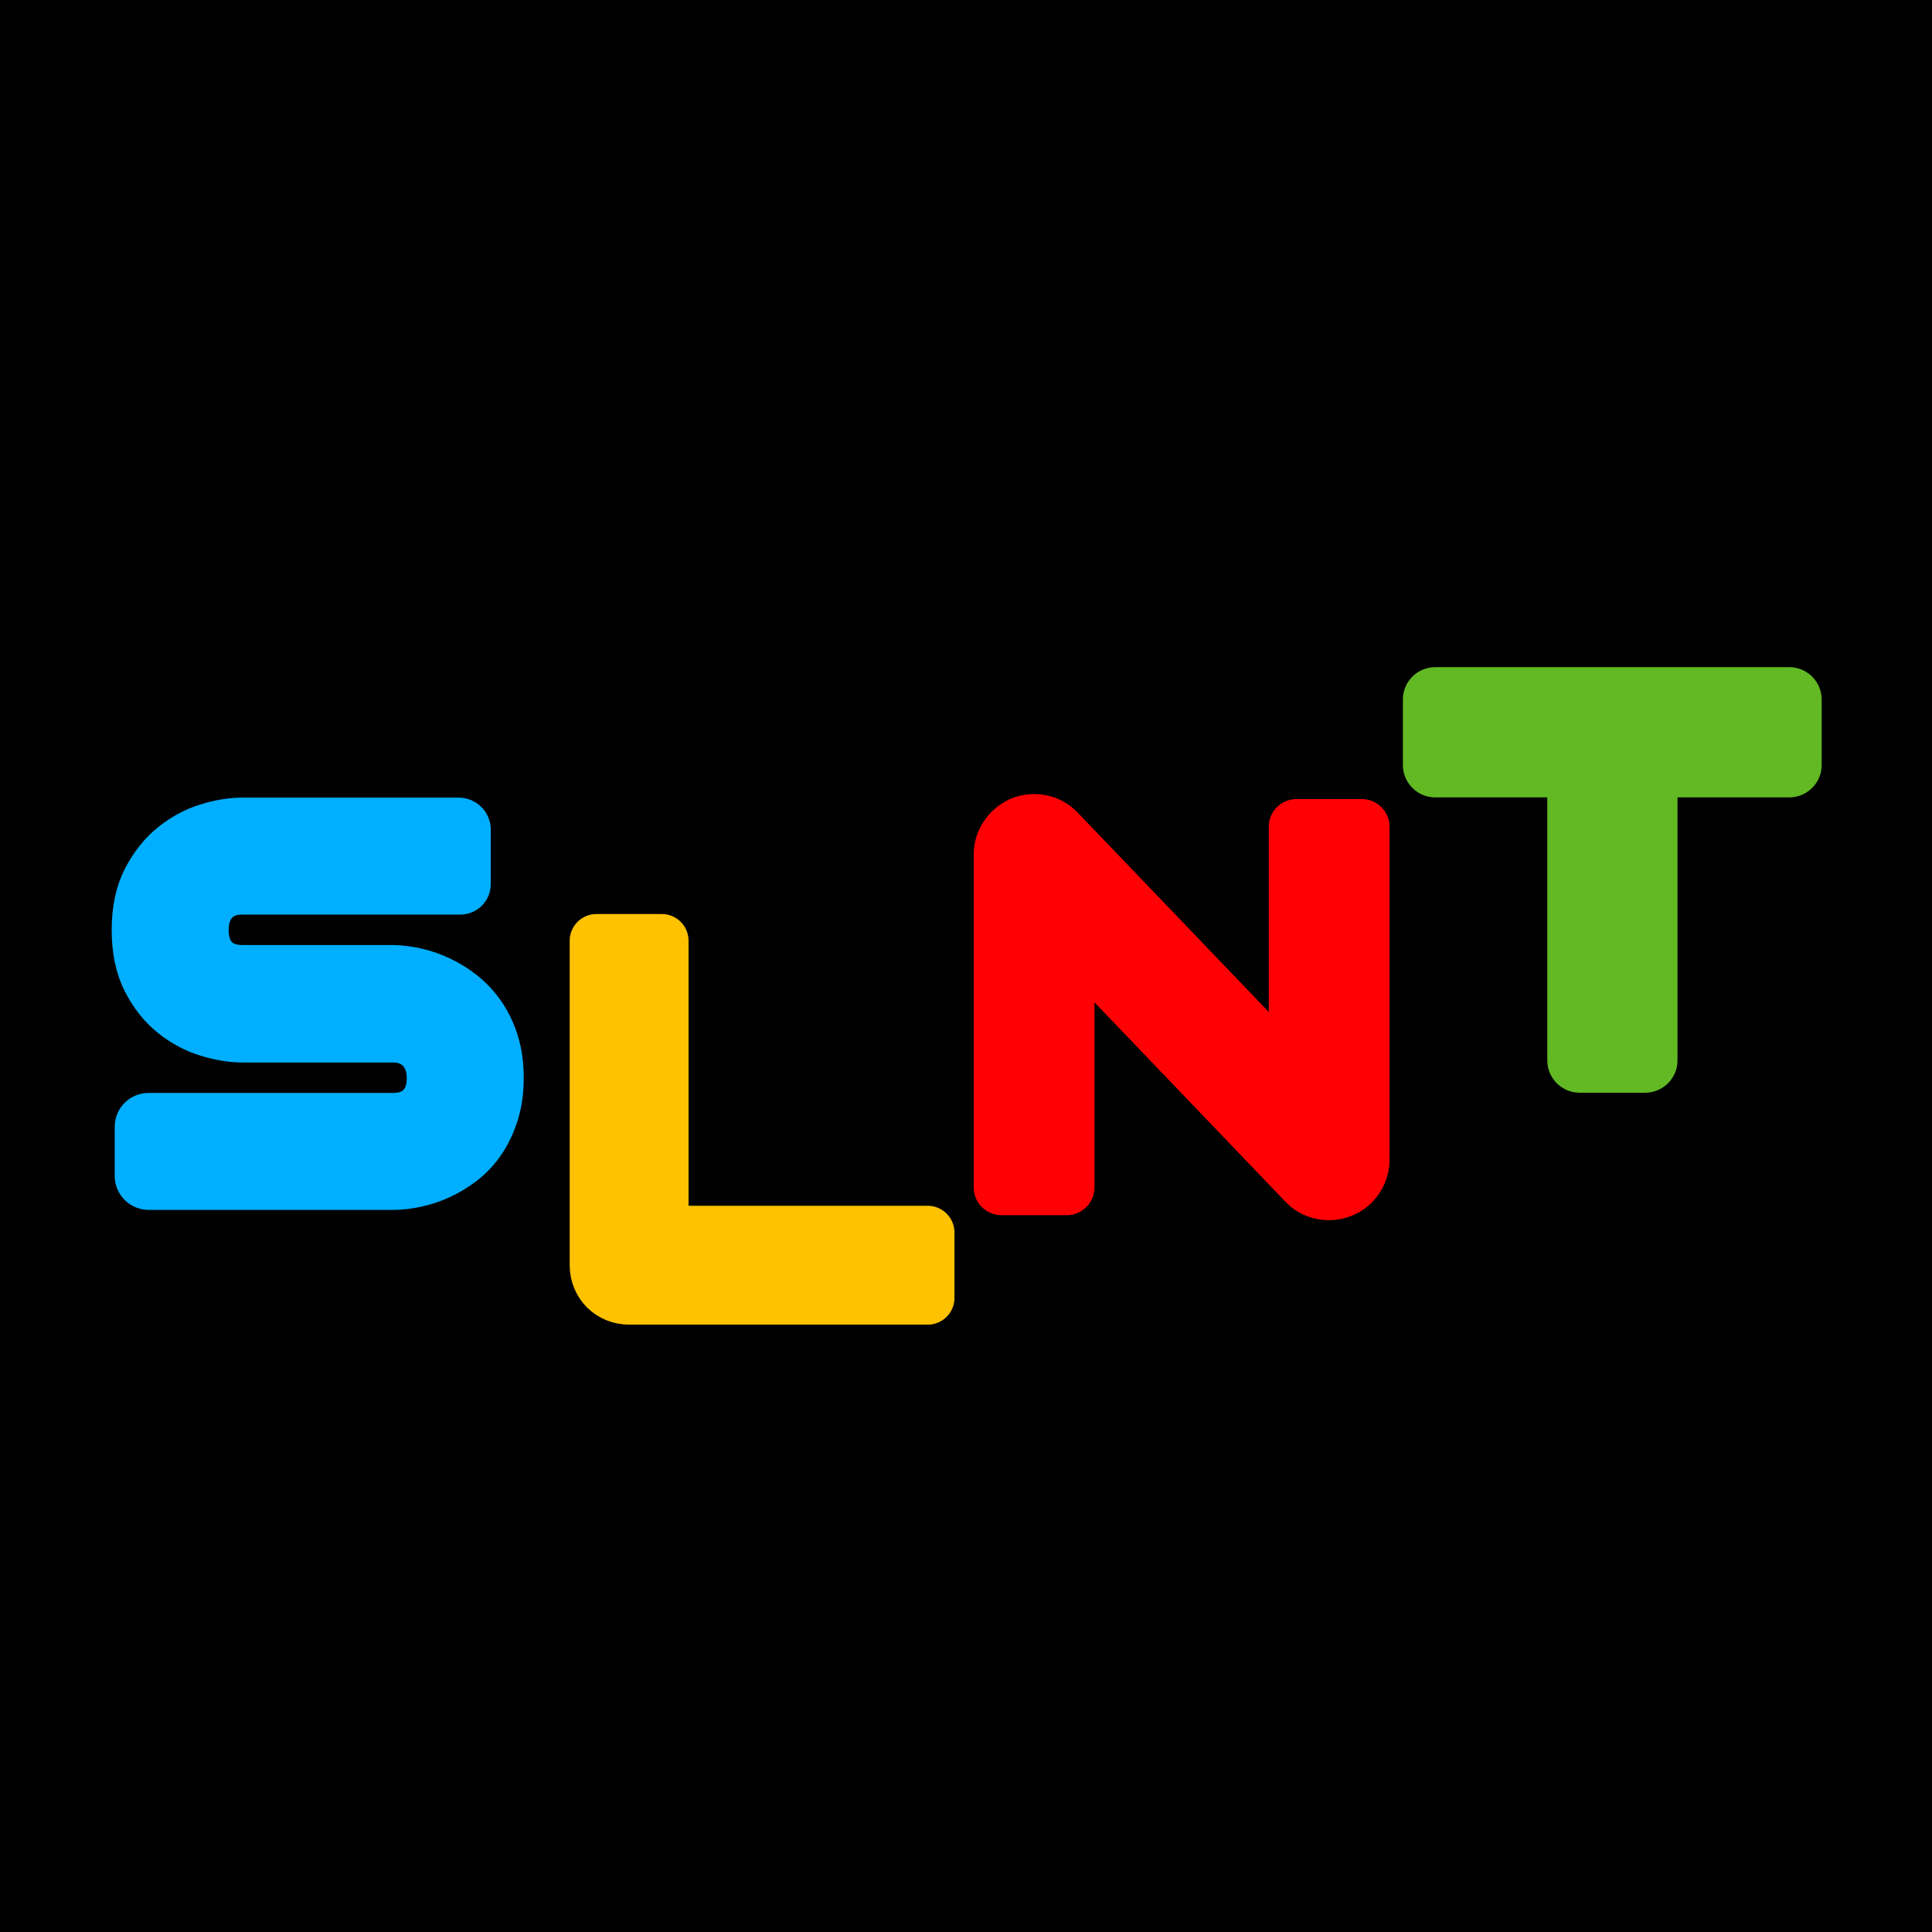
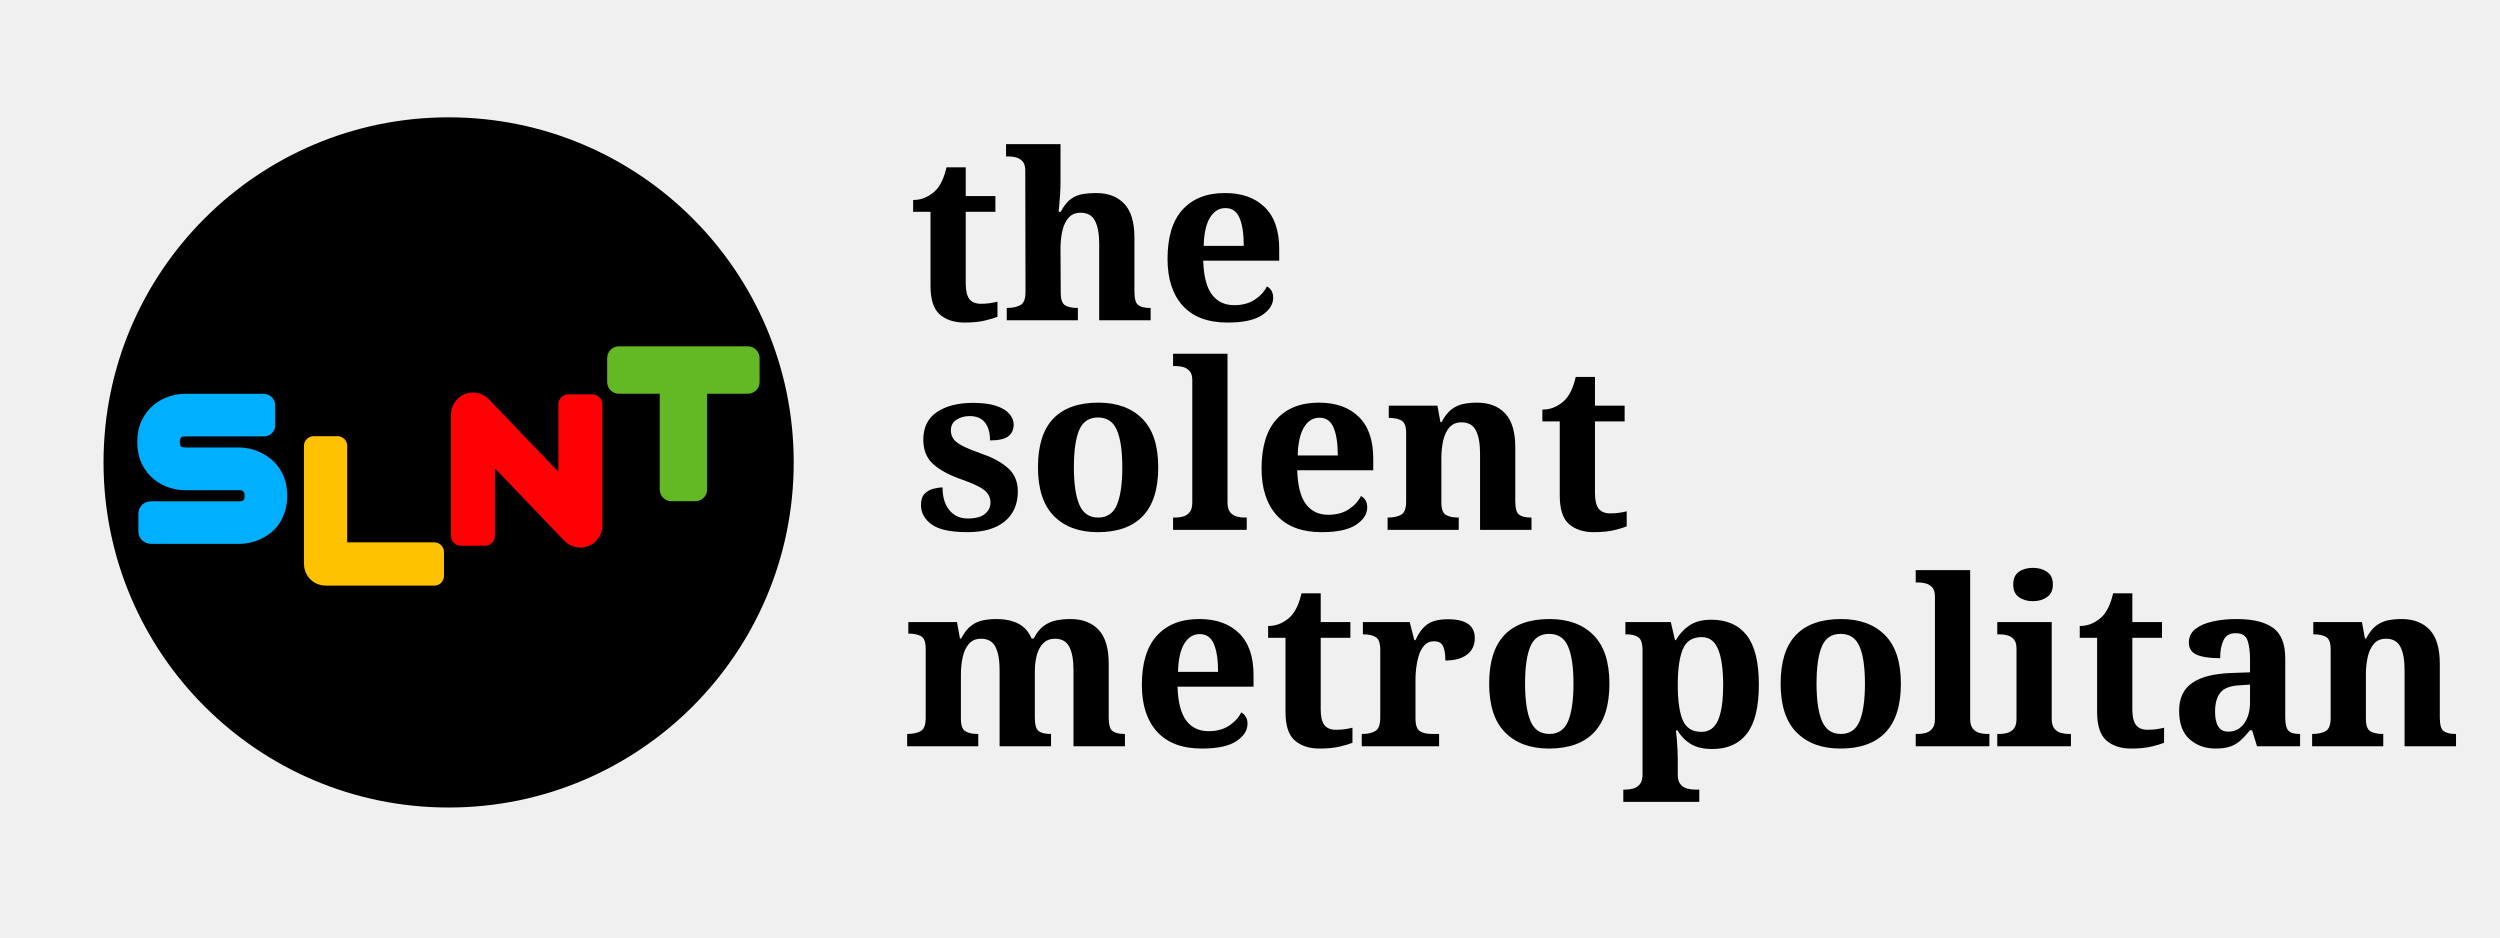
- <svg xmlns="http://www.w3.org/2000/svg" width="100%" height="100%" viewBox="0 0 1080 1080" version="1.1" xml:space="preserve" style="fill-rule:evenodd;clip-rule:evenodd;stroke-linejoin:bevel;stroke-miterlimit:2;" id="svg5">
-   <defs id="defs5" />
-   <g transform="matrix(1.41834,0,0,1.22562,-428.018,-135.332)" id="g1">
-     <rect x="289.714" y="85.717" width="836.267" height="978.451" id="rect1" />
+ <svg xmlns="http://www.w3.org/2000/svg" width="1920" height="720" viewBox="0 0 1920 720" version="1.1" xml:space="preserve" style="clip-rule:evenodd;fill-rule:evenodd;stroke-linejoin:bevel;stroke-miterlimit:2" id="svg5">
+   <defs id="defs5">
+     <rect x="4277.595" y="779.19" width="430.675" height="587.043" id="rect6" />
+   </defs>
+   <circle style="fill:#000000;fill-opacity:1;stroke-width:0.885" id="path7" cx="344.54" cy="355.141" r="265.031" />
+   <g transform="matrix(0.5,0,0,0.5,44.27495,155.2783)" id="g2">
+     <path d="m 338.225,451.055 c 0,7.219 -0.914,13.711 -2.743,19.476 -1.828,5.766 -4.242,10.852 -7.242,15.258 -3,4.406 -6.515,8.156 -10.547,11.25 -4.031,3.094 -8.203,5.625 -12.515,7.594 -4.313,1.969 -8.696,3.422 -13.149,4.359 -4.453,0.938 -8.648,1.407 -12.586,1.407 H 142.945 c -1.206,0 -2.363,-0.48 -3.216,-1.333 -0.853,-0.853 -1.332,-2.01 -1.332,-3.216 0,-7.07 0,-20.61 0,-27.598 0,-1.171 0.465,-2.294 1.293,-3.123 0.828,-0.828 1.951,-1.293 3.122,-1.293 23.893,0 136.631,0 136.631,0 7.032,0 12.493,-2.062 16.383,-6.187 3.891,-4.125 5.836,-9.657 5.836,-16.594 0,-3.375 -0.515,-6.469 -1.547,-9.281 -1.031,-2.813 -2.508,-5.25 -4.429,-7.313 -1.922,-2.062 -4.266,-3.656 -7.032,-4.781 -2.765,-1.125 -5.836,-1.688 -9.211,-1.688 H 195.35 c -5.907,0 -12.282,-1.054 -19.125,-3.164 -6.844,-2.109 -13.196,-5.508 -19.055,-10.195 -5.859,-4.688 -10.734,-10.828 -14.625,-18.422 -3.891,-7.594 -5.836,-16.875 -5.836,-27.844 0,-10.968 1.945,-20.226 5.836,-27.773 3.891,-7.547 8.766,-13.688 14.625,-18.422 5.859,-4.734 12.211,-8.156 19.055,-10.266 6.843,-2.109 13.218,-3.164 19.125,-3.164 h 120.959 c 1.93,0 3.494,1.564 3.494,3.494 0,7.313 0,24.091 0,30.508 0,1.414 -1.147,2.561 -2.561,2.561 -17.76,0 -121.892,0 -121.892,0 -6.938,0 -12.352,2.109 -16.243,6.328 -3.89,4.219 -5.835,9.797 -5.835,16.734 0,7.032 1.945,12.586 5.835,16.664 3.891,4.079 9.305,6.118 16.243,6.118 h 84.375 c 3.937,0.093 8.109,0.632 12.515,1.617 4.407,0.984 8.789,2.508 13.149,4.57 4.359,2.063 8.508,4.664 12.445,7.805 3.938,3.14 7.43,6.914 10.477,11.32 3.046,4.406 5.461,9.469 7.242,15.188 1.781,5.718 2.672,12.187 2.672,19.406 z" style="fill:#00afff;fill-rule:nonzero;stroke:#00afff;stroke-width:28.82px" id="path1" />
  </g>
-   <g transform="matrix(1,0,0,1,-59.867,151.538)" id="g2">
-     <path d="M338.225,451.055C338.225,458.274 337.311,464.766 335.482,470.531C333.654,476.297 331.24,481.383 328.24,485.789C325.24,490.195 321.725,493.945 317.693,497.039C313.662,500.133 309.49,502.664 305.178,504.633C300.865,506.602 296.482,508.055 292.029,508.992C287.576,509.93 283.381,510.399 279.443,510.399L142.945,510.399C141.739,510.399 140.582,509.919 139.729,509.066C138.876,508.213 138.397,507.056 138.397,505.85C138.397,498.78 138.397,485.24 138.397,478.252C138.397,477.081 138.862,475.958 139.69,475.129C140.518,474.301 141.641,473.836 142.812,473.836C166.705,473.836 279.443,473.836 279.443,473.836C286.475,473.836 291.936,471.774 295.826,467.649C299.717,463.524 301.662,457.992 301.662,451.055C301.662,447.68 301.147,444.586 300.115,441.774C299.084,438.961 297.607,436.524 295.686,434.461C293.764,432.399 291.42,430.805 288.654,429.68C285.889,428.555 282.818,427.992 279.443,427.992L195.35,427.992C189.443,427.992 183.068,426.938 176.225,424.828C169.381,422.719 163.029,419.32 157.17,414.633C151.311,409.945 146.436,403.805 142.545,396.211C138.654,388.617 136.709,379.336 136.709,368.367C136.709,357.399 138.654,348.141 142.545,340.594C146.436,333.047 151.311,326.906 157.17,322.172C163.029,317.438 169.381,314.016 176.225,311.906C183.068,309.797 189.443,308.742 195.35,308.742L316.309,308.742C318.239,308.742 319.803,310.306 319.803,312.236C319.803,319.549 319.803,336.327 319.803,342.744C319.803,344.158 318.656,345.305 317.242,345.305C299.482,345.305 195.35,345.305 195.35,345.305C188.412,345.305 182.998,347.414 179.107,351.633C175.217,355.852 173.272,361.43 173.272,368.367C173.272,375.399 175.217,380.953 179.107,385.031C182.998,389.11 188.412,391.149 195.35,391.149L279.725,391.149C283.662,391.242 287.834,391.781 292.24,392.766C296.647,393.75 301.029,395.274 305.389,397.336C309.748,399.399 313.897,402 317.834,405.141C321.772,408.281 325.264,412.055 328.311,416.461C331.357,420.867 333.772,425.93 335.553,431.649C337.334,437.367 338.225,443.836 338.225,451.055Z" style="fill:rgb(0,175,255);fill-rule:nonzero;stroke:rgb(0,175,255);stroke-width:28.82px;" id="path1" />
-   </g>
-   <g transform="matrix(1,0,0,1,9.35421,35.546)" id="g3">
+   <g transform="matrix(0.5,0,0,0.5,78.88556,97.28226)" id="g3">
    <path d="M 509.247,689.999 H 342.466 c -2.625,0 -5.062,-0.468 -7.312,-1.406 -2.25,-0.937 -4.196,-2.226 -5.836,-3.867 -1.641,-1.641 -2.93,-3.586 -3.867,-5.836 -0.938,-2.25 -1.407,-4.687 -1.407,-7.312 V 490.343 h 36.563 v 163.094 h 148.64 z" style="fill:#ffc200;fill-rule:nonzero;stroke:#ffc200;stroke-width:29.88px;stroke-linejoin:round" id="path2" />
  </g>
-   <g transform="matrix(1,0,0,1,-99.1547,-132.83)" id="g4">
-     <path d="M860.441,781.028C860.441,783.653 859.949,786.091 858.964,788.341C857.98,790.591 856.667,792.536 855.027,794.177C853.386,795.817 851.441,797.106 849.191,798.044C846.941,798.981 844.55,799.45 842.019,799.45C839.769,799.45 837.495,799.028 835.199,798.184C832.902,797.341 830.863,795.981 829.081,794.106L695.488,654.606L695.488,796.637L658.925,796.637L658.925,610.591C658.925,606.841 659.98,603.442 662.089,600.395C664.199,597.348 666.894,595.075 670.175,593.575C673.644,592.169 677.206,591.817 680.863,592.52C684.519,593.223 687.659,594.934 690.284,597.653L823.878,737.012L823.878,594.981L860.441,594.981L860.441,781.028Z" style="fill:rgb(255,0,4);fill-rule:nonzero;stroke:rgb(255,0,4);stroke-width:30.94px;stroke-linejoin:round;" id="path3" />
+   <g transform="matrix(0.5,0,0,0.5,24.6311,13.09427)" id="g4">
+     <path d="m 860.441,781.028 c 0,2.625 -0.492,5.063 -1.477,7.313 -0.984,2.25 -2.297,4.195 -3.937,5.836 -1.641,1.64 -3.586,2.929 -5.836,3.867 -2.25,0.937 -4.641,1.406 -7.172,1.406 -2.25,0 -4.524,-0.422 -6.82,-1.266 -2.297,-0.843 -4.336,-2.203 -6.118,-4.078 L 695.488,654.606 V 796.637 H 658.925 V 610.591 c 0,-3.75 1.055,-7.149 3.164,-10.196 2.11,-3.047 4.805,-5.32 8.086,-6.82 3.469,-1.406 7.031,-1.758 10.688,-1.055 3.656,0.703 6.796,2.414 9.421,5.133 L 823.878,737.012 V 594.981 h 36.563 z" style="fill:#ff0004;fill-rule:nonzero;stroke:#ff0004;stroke-width:30.94px;stroke-linejoin:round" id="path3" />
  </g>
-   <g transform="matrix(1,0,0,1,319.914,458.356)" id="g5">
-     <path d="M680.283,-30.734L599.704,-30.734L599.704,134.359L563.142,134.359L563.142,-30.734L482.423,-30.734L482.423,-67.297L680.283,-67.297L680.283,-30.734Z" style="fill:rgb(98,185,36);fill-rule:nonzero;stroke:rgb(98,185,36);stroke-width:36.24px;stroke-linejoin:round;" id="path4" />
+   <rect style="fill:#ffffff;fill-opacity:0;stroke-width:0.869" id="rect2" width="4537.325" height="1197.939" x="1171.436" y="-30.503" />
+   <g transform="matrix(0.5,0,0,0.5,234.1655,308.6873)" id="g5">
+     <path d="M 680.283,-30.734 H 599.704 V 134.359 H 563.142 V -30.734 h -80.719 v -36.563 h 197.86 z" style="fill:#62b924;fill-rule:nonzero;stroke:#62b924;stroke-width:36.24px;stroke-linejoin:round" id="path4" />
  </g>
+   <text xml:space="preserve" style="font-size:74.667px;text-align:start;writing-mode:lr-tb;direction:ltr;text-anchor:start;fill:#000000;fill-opacity:1" x="4463.117" y="906.405" id="text7">
+     <tspan id="tspan7" x="4463.117" y="906.405" />
+   </text>
+   <text xml:space="preserve" style="font-size:74.667px;text-align:start;writing-mode:lr-tb;direction:ltr;text-anchor:start;fill:#000000" x="4383.607" y="1261.546" id="text4">
+     <tspan id="tspan4" x="4383.607" y="1261.546" style="font-style:normal;font-variant:normal;font-weight:normal;font-stretch:normal;font-size:74.667px;font-family:'Noto Sans';-inkscape-font-specification:'Noto Sans, @wght=700';font-variant-ligatures:normal;font-variant-caps:normal;font-variant-numeric:normal;font-variant-east-asian:normal;font-variation-settings:'wght' 700" />
+   </text>
+   <text xml:space="preserve" id="text6" style="font-style:normal;font-variant:normal;font-weight:normal;font-stretch:normal;font-size:74.667px;font-family:Sans;-inkscape-font-specification:'Sans, @wght=500';font-variant-ligatures:normal;font-variant-caps:normal;font-variant-numeric:normal;font-variant-east-asian:normal;font-variation-settings:'wght' 500;text-align:start;writing-mode:lr-tb;direction:ltr;white-space:pre;shape-inside:url(#rect6);display:inline;fill:#000000" />
+   <text xml:space="preserve" style="font-style:normal;font-variant:normal;font-weight:normal;font-stretch:normal;font-size:53.333px;font-family:'Noto Sans';-inkscape-font-specification:'Noto Sans, @wght=700';font-variant-ligatures:normal;font-variant-caps:normal;font-variant-numeric:normal;font-variant-east-asian:normal;font-variation-settings:'wght' 700;text-align:start;writing-mode:lr-tb;direction:ltr;text-anchor:start;fill:#000000" x="4190.135" y="1034.945" id="text8">
+     <tspan id="tspan8" x="4190.135" y="1034.945" />
+   </text>
+   <text xml:space="preserve" style="font-style:normal;font-variant:normal;font-weight:normal;font-stretch:normal;font-size:53.333px;font-family:'Noto Sans';-inkscape-font-specification:'Noto Sans, @wght=700';font-variant-ligatures:normal;font-variant-caps:normal;font-variant-numeric:normal;font-variant-east-asian:normal;font-variation-settings:'wght' 700;text-align:start;writing-mode:lr-tb;direction:ltr;text-anchor:start;fill:#000000" x="4235.19" y="1048.196" id="text9">
+     <tspan id="tspan9" x="4235.19" y="1048.196" />
+   </text>
+   <text xml:space="preserve" style="font-style:normal;font-variant:normal;font-weight:normal;font-stretch:normal;font-size:53.333px;font-family:'Noto Sans';-inkscape-font-specification:'Noto Sans, @wght=700';font-variant-ligatures:normal;font-variant-caps:normal;font-variant-numeric:normal;font-variant-east-asian:normal;font-variation-settings:'wght' 700;text-align:start;writing-mode:lr-tb;direction:ltr;text-anchor:start;fill:#000000" x="4335.902" y="1213.841" id="text10">
+     <tspan id="tspan10" x="4335.902" y="1213.841" />
+   </text>
+   <text xml:space="preserve" style="font-style:normal;font-variant:normal;font-weight:normal;font-stretch:normal;font-size:53.333px;font-family:'Noto Sans';-inkscape-font-specification:'Noto Sans, @wght=700';font-variant-ligatures:normal;font-variant-caps:normal;font-variant-numeric:normal;font-variant-east-asian:normal;font-variation-settings:'wght' 700;text-align:start;writing-mode:lr-tb;direction:ltr;text-anchor:start;fill:#000000" x="4468.417" y="1163.485" id="text11">
+     <tspan id="tspan11" x="4468.417" y="1163.485" />
+   </text>
+   <text xml:space="preserve" style="font-style:normal;font-variant:normal;font-weight:normal;font-stretch:normal;font-size:24.228px;font-family:'Noto Sans';-inkscape-font-specification:'Noto Sans, @wght=700';font-variant-ligatures:normal;font-variant-caps:normal;font-variant-numeric:normal;font-variant-east-asian:normal;font-variation-settings:'wght' 700;text-align:start;writing-mode:lr-tb;direction:ltr;text-anchor:start;fill:#000000;stroke-width:0.454" x="725.746" y="244.14" id="text12">
+     <tspan id="tspan12" x="725.746" y="244.14" style="stroke-width:0.454"> </tspan>
+   </text>
+   <text xml:space="preserve" style="font-style:normal;font-variant:normal;font-weight:bold;font-stretch:normal;font-size:177.939px;line-height:0;font-family:'Noto Serif';-inkscape-font-specification:'Noto Serif, Bold';font-variant-ligatures:normal;font-variant-caps:normal;font-variant-numeric:normal;font-variant-east-asian:normal;text-align:start;writing-mode:lr-tb;direction:ltr;text-anchor:start;fill:#000000;stroke-width:3.336" x="697.553" y="245.94" id="text13">
+     <tspan id="tspan13" x="697.553" y="245.94" style="font-style:normal;font-variant:normal;font-weight:bold;font-stretch:normal;font-size:177.939px;line-height:0px;font-family:'Noto Serif';-inkscape-font-specification:'Noto Serif, Bold';font-variant-ligatures:normal;font-variant-caps:normal;font-variant-numeric:normal;font-variant-east-asian:normal;writing-mode:lr-tb;stroke-width:3.336">the</tspan>
+   </text>
+   <text xml:space="preserve" style="font-style:normal;font-variant:normal;font-weight:bold;font-stretch:normal;font-size:177.939px;line-height:0px;font-family:'Noto Serif';-inkscape-font-specification:'Noto Serif, Bold';font-variant-ligatures:normal;font-variant-caps:normal;font-variant-numeric:normal;font-variant-east-asian:normal;text-align:start;writing-mode:lr-tb;direction:ltr;text-anchor:start;fill:#000000;stroke-width:3.336" x="701.974" y="406.92" id="text14">
+     <tspan id="tspan14" x="701.974" y="406.92" style="stroke-width:3.336;-inkscape-font-specification:'Noto Serif, Bold';font-family:'Noto Serif';font-weight:bold;font-style:normal;font-stretch:normal;font-variant:normal;font-size:177.939px;font-variant-ligatures:normal;font-variant-caps:normal;font-variant-numeric:normal;font-variant-east-asian:normal">solent</tspan>
+   </text>
+   <text xml:space="preserve" style="font-style:normal;font-variant:normal;font-weight:bold;font-stretch:normal;font-size:177.939px;line-height:0px;font-family:'Noto Serif';-inkscape-font-specification:'Noto Serif, Bold';font-variant-ligatures:normal;font-variant-caps:normal;font-variant-numeric:normal;font-variant-east-asian:normal;text-align:start;writing-mode:lr-tb;direction:ltr;text-anchor:start;fill:#000000;stroke-width:3.336" x="693.132" y="573.108" id="text15">
+     <tspan id="tspan15" x="693.132" y="573.108" style="stroke-width:3.336;-inkscape-font-specification:'Noto Serif, Bold';font-family:'Noto Serif';font-weight:bold;font-style:normal;font-stretch:normal;font-variant:normal;font-size:177.939px;font-variant-ligatures:normal;font-variant-caps:normal;font-variant-numeric:normal;font-variant-east-asian:normal">metropolitan</tspan>
+   </text>
</svg>
